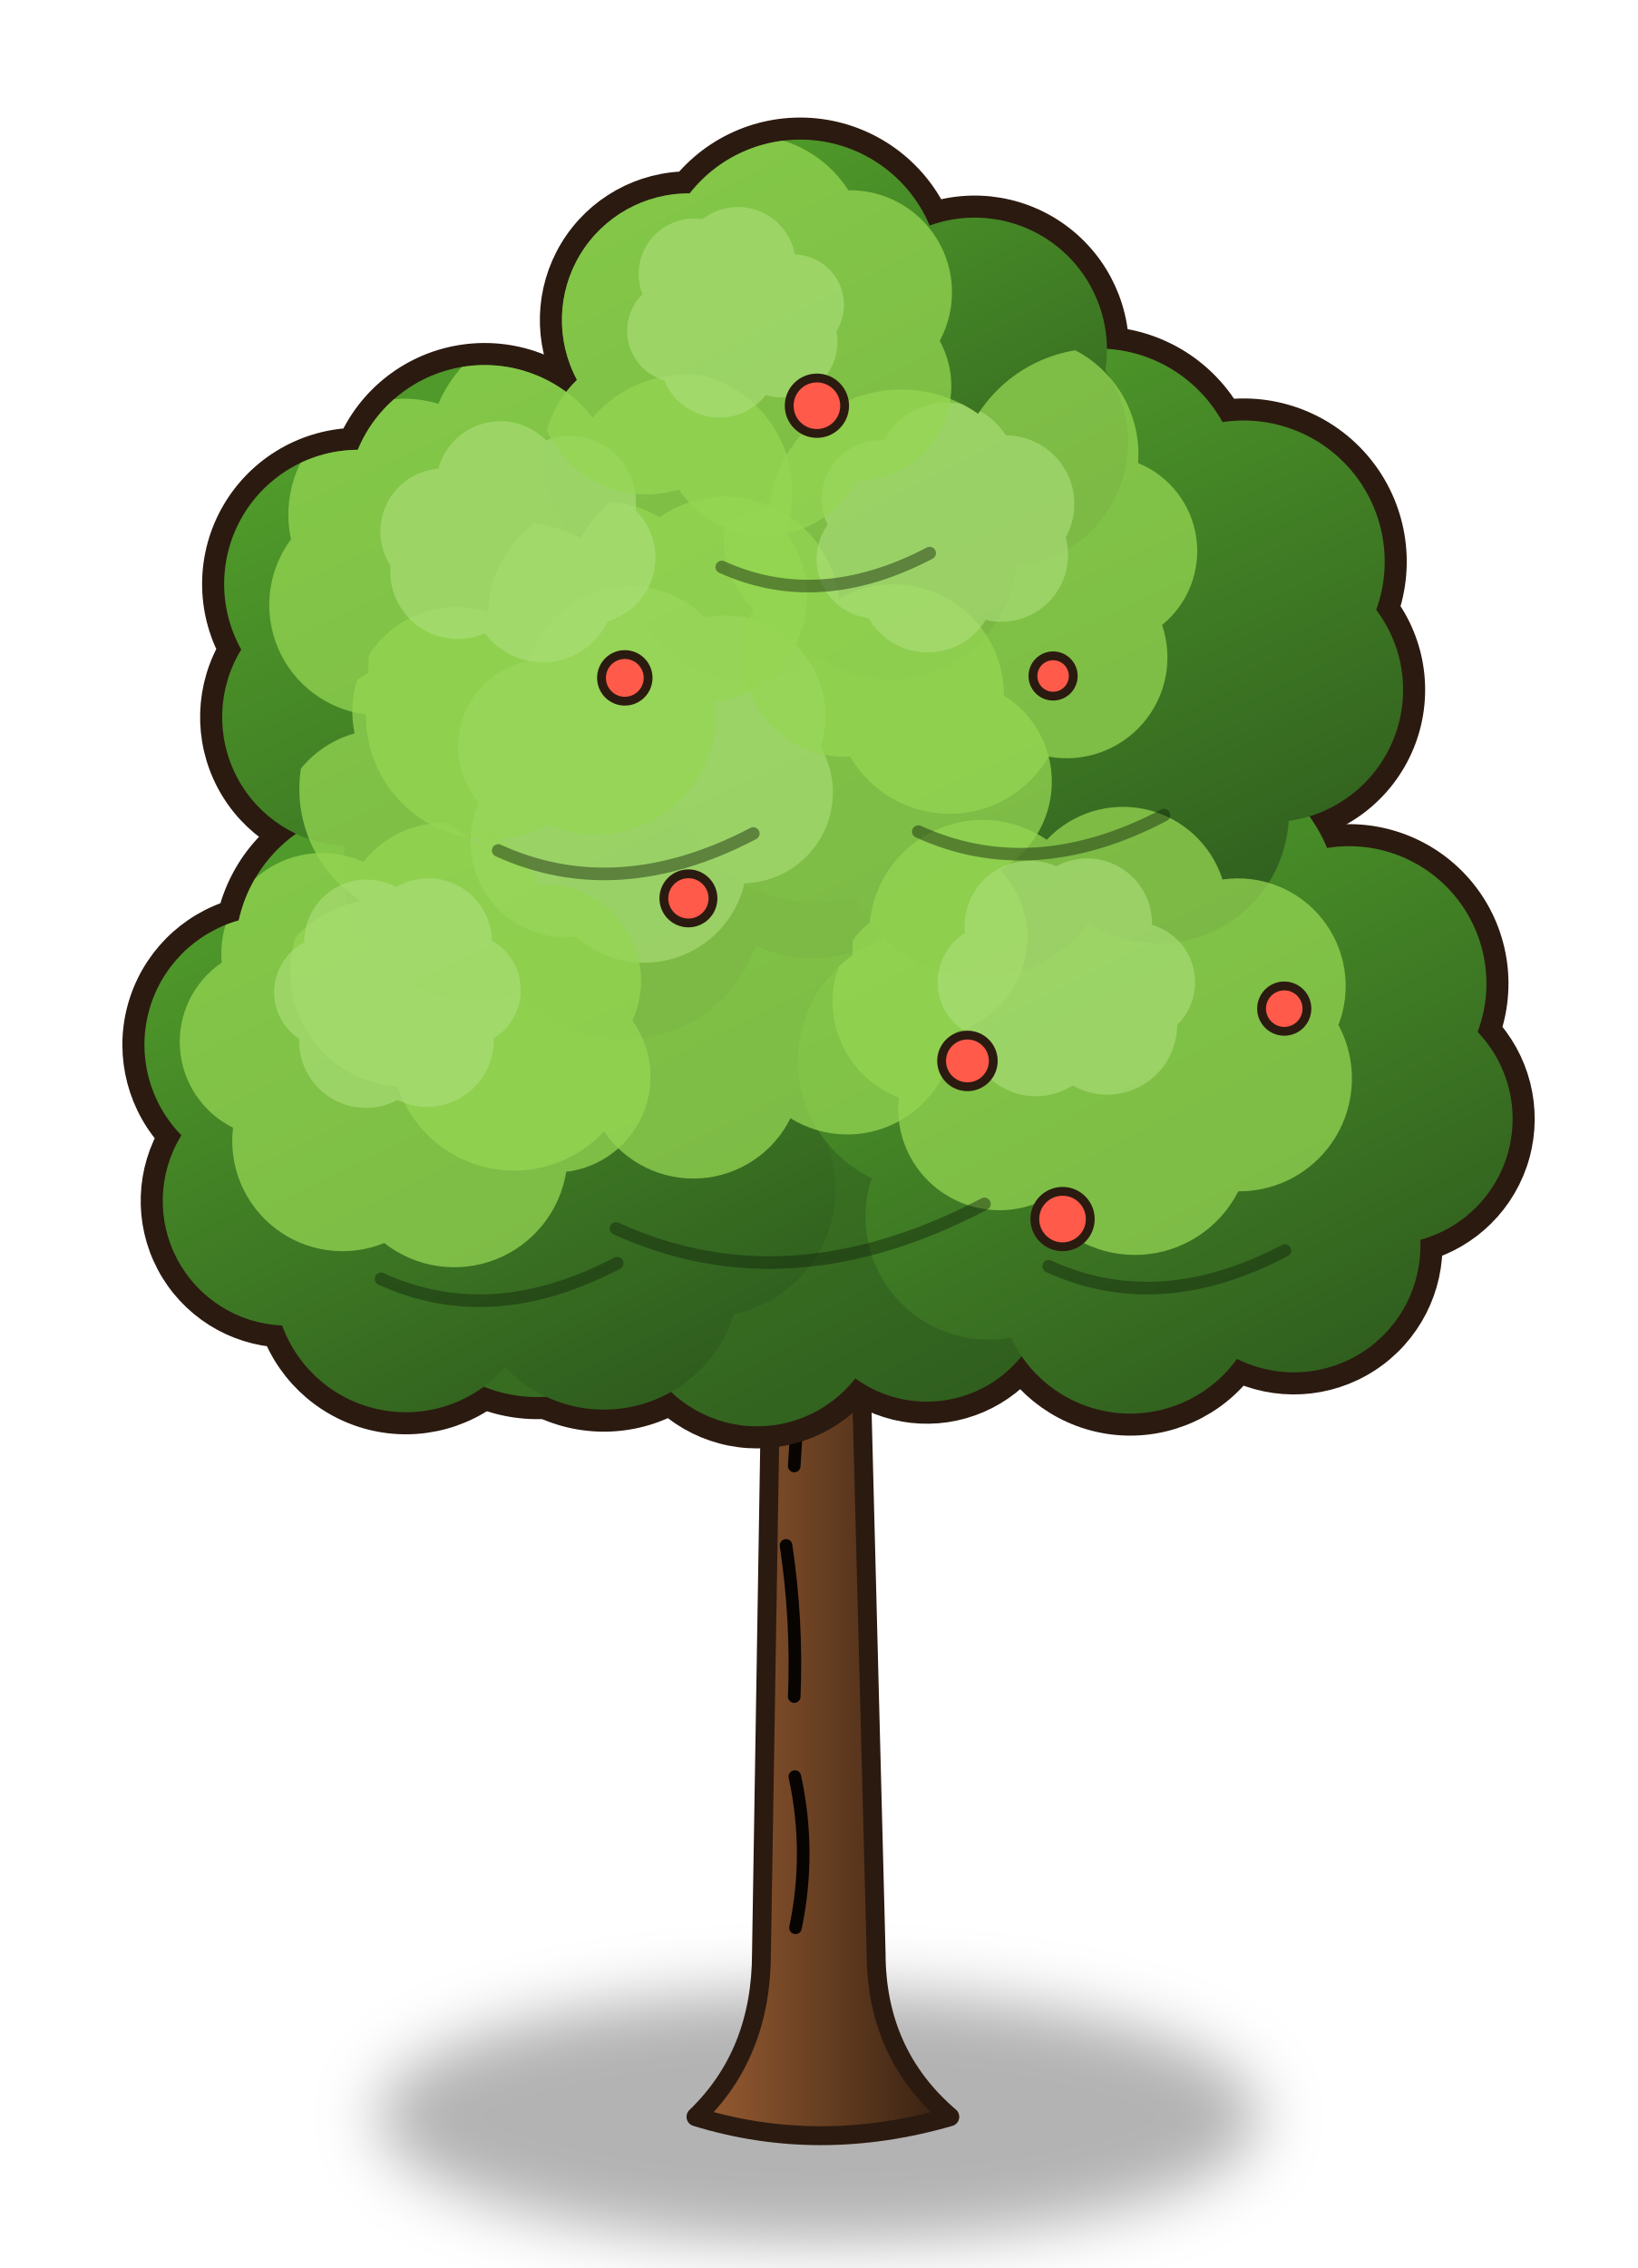
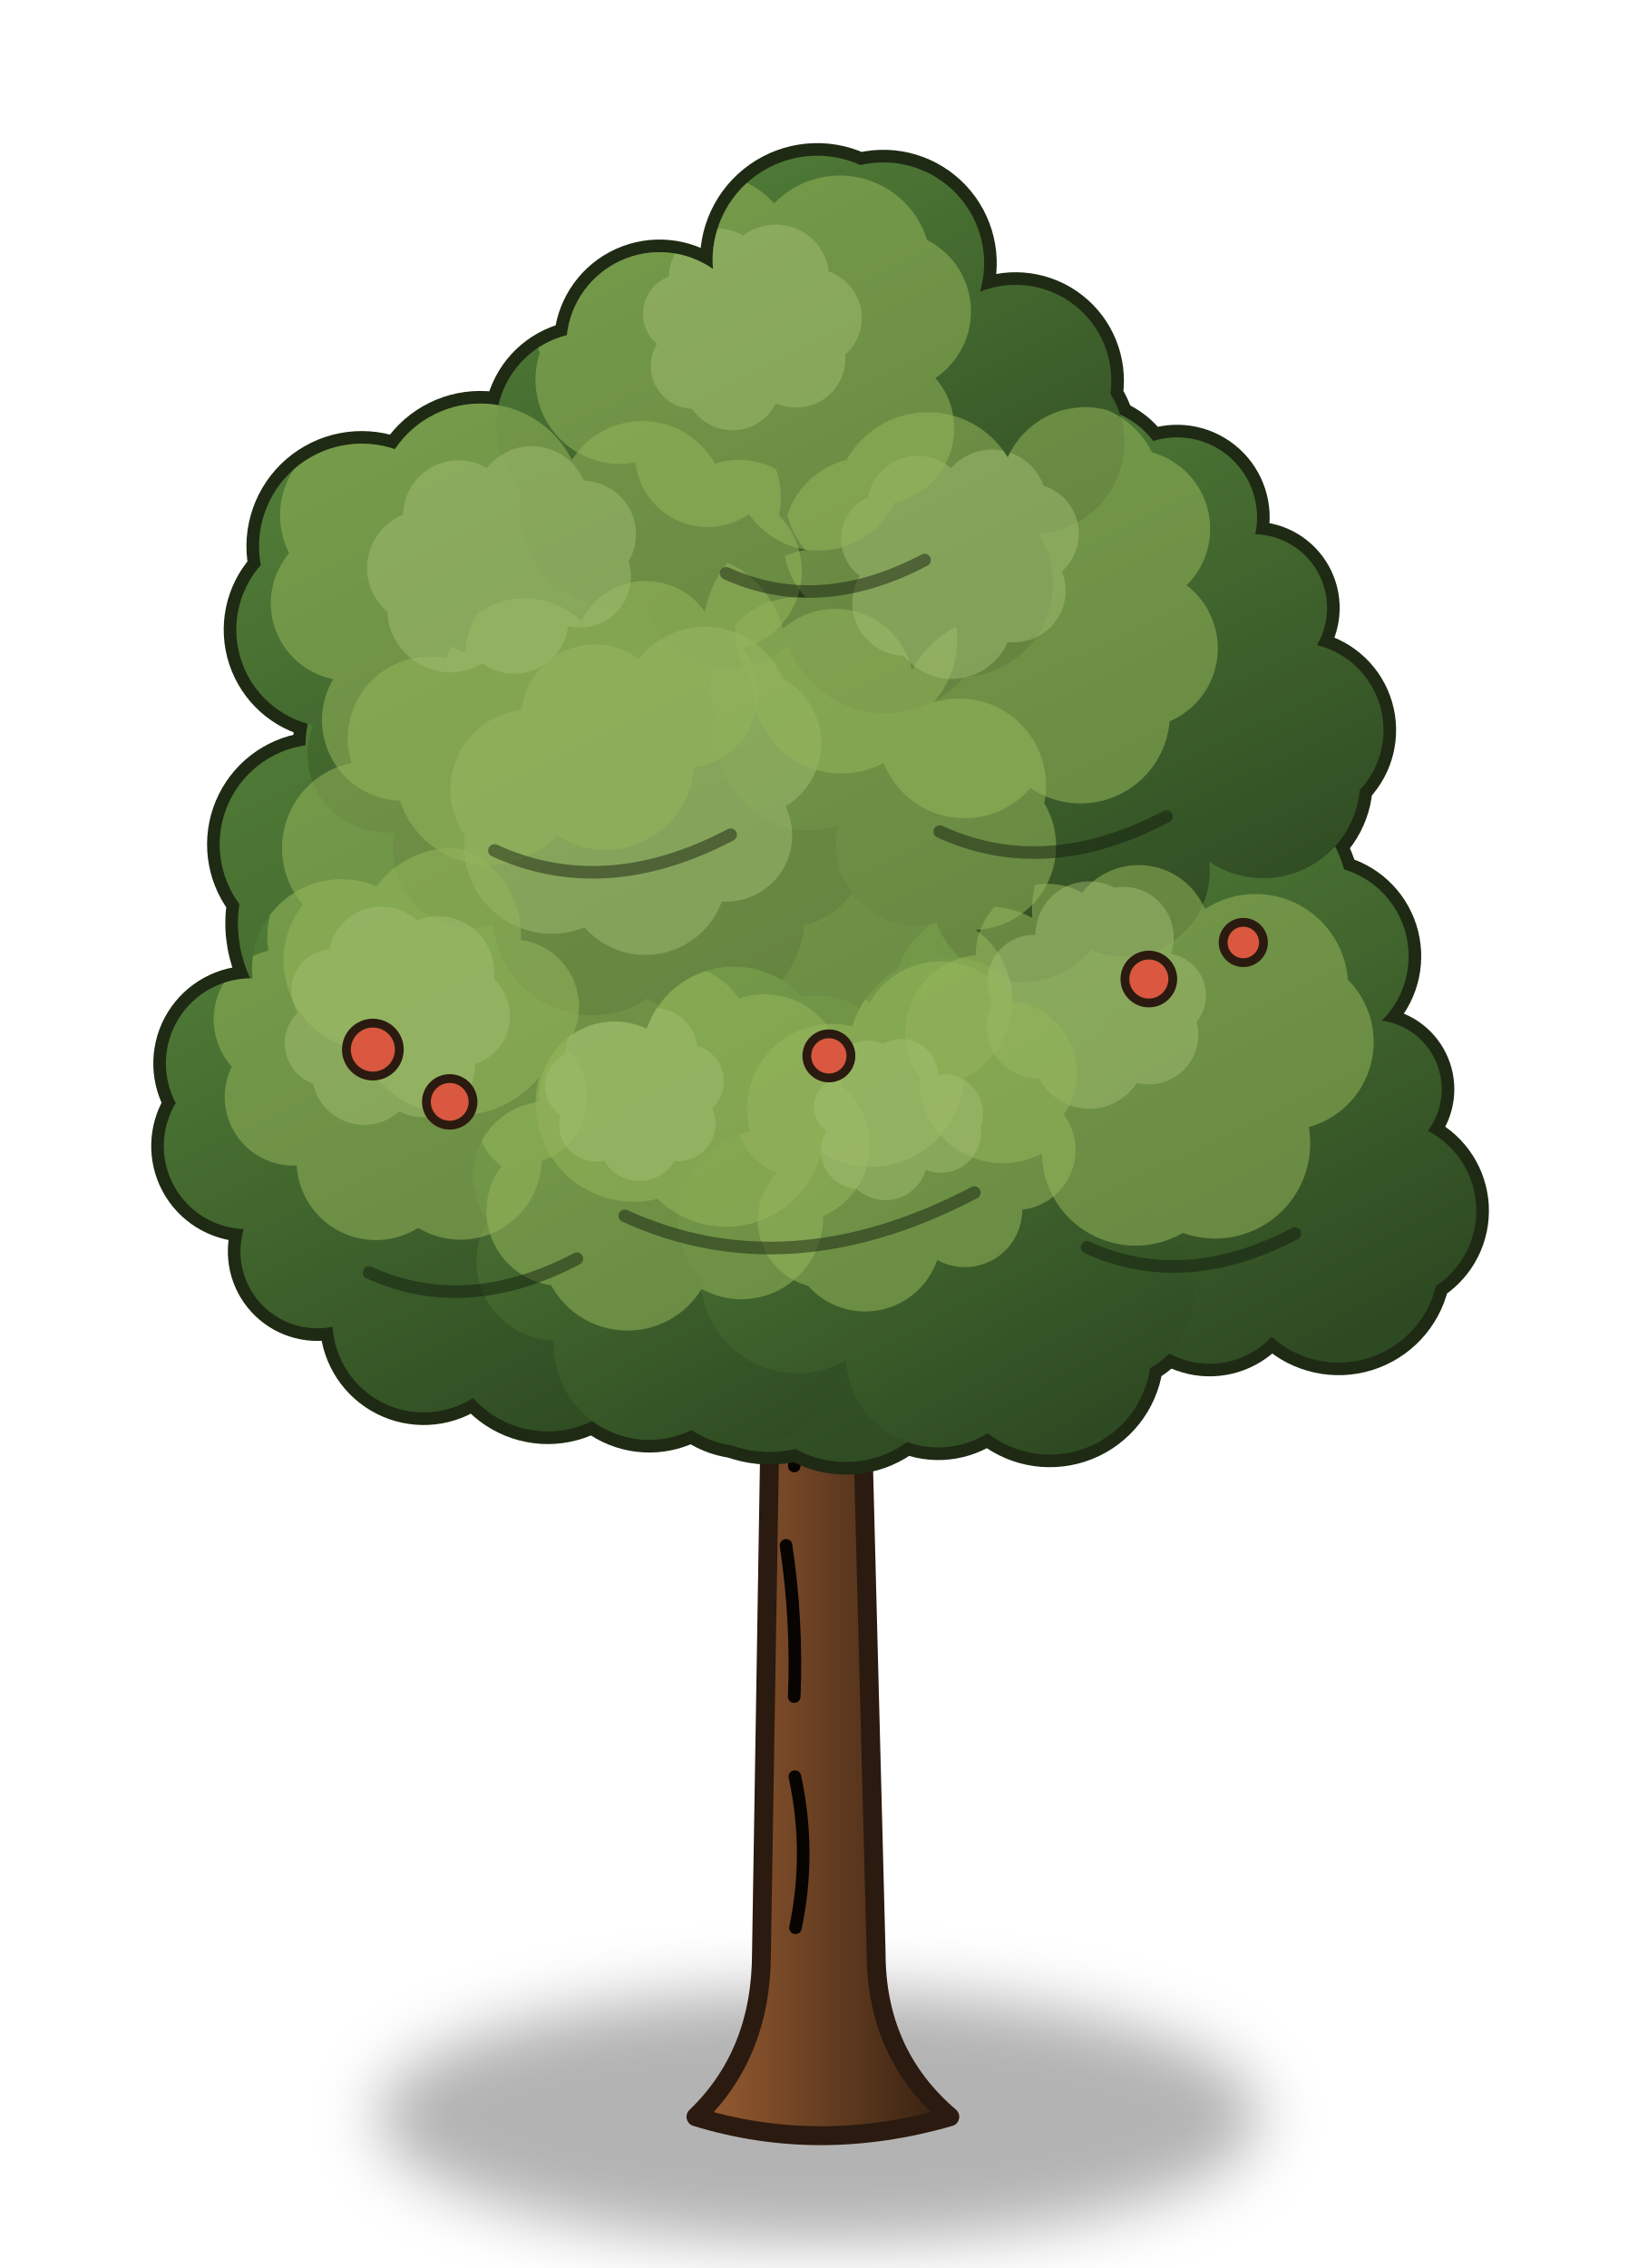
<svg xmlns="http://www.w3.org/2000/svg" width="260" height="360" viewBox="0 0 260 360">
  <defs>
    <filter id="bl1" x="-50%" y="-50%" width="200%" height="200%">
      <feGaussianBlur stdDeviation="5" />
    </filter>
    <linearGradient id="lg2" x1="0" y1="0" x2="1" y2="0">
      <stop offset="0" stop-color="#995d32" />
      <stop offset="1" stop-color="#352011" />
    </linearGradient>
    <linearGradient id="lg3" x1="0.2" y1="0.1" x2="0.7" y2="1">
-       <stop offset="0" stop-color="#4f9a2a" />
-       <stop offset="1" stop-color="#2f5d1e" />
+       <stop offset="0" stop-color="#4f7a36" />
+       <stop offset="1" stop-color="#2e4a22" />
    </linearGradient>
    <clipPath id="cp4">
-       <path d="M102 214.4 A22.6 22.6 0 0 1 63.9 206.4 A20.8 20.8 0 0 1 46.4 175.1 A19.6 19.6 0 0 1 57.3 143 A21 21 0 0 1 58.5 106.8 A23.2 23.2 0 0 1 92.2 85.4 A23.5 23.5 0 0 1 132.7 85.1 A22.1 22.1 0 0 1 168.9 96.9 A19.7 19.7 0 0 1 187.6 125.2 A17.3 17.3 0 0 1 194 154.4 A18.6 18.6 0 0 1 195.6 186.5 A20.3 20.3 0 0 1 166.3 205.6 A19.3 19.3 0 0 1 135.8 218.8 A19.8 19.8 0 0 1 102 214.4 Z" />
+       <path d="M104.8 207.4 A18.9 18.9 0 0 1 72.5 212.7 A15.2 15.2 0 0 1 56.6 191.9 A16 16 0 0 1 65.8 165.9 A20.7 20.7 0 0 1 38 143.5 A15.9 15.9 0 0 1 48.5 118.3 A16.9 16.9 0 0 1 73.8 103.7 A15.3 15.3 0 0 1 97.7 92.3 A16 16 0 0 1 124.3 99.8 A12.5 12.5 0 0 1 144.8 106.4 A16.1 16.1 0 0 1 172.5 105 A14 14 0 0 1 177.5 128.6 A11.7 11.7 0 0 1 188.8 145.3 A11.7 11.7 0 0 1 190.6 165.4 A12.2 12.2 0 0 1 177.6 181.8 A13.5 13.5 0 0 1 172.8 204.6 A14.2 14.2 0 0 1 150.8 215.4 A16.5 16.5 0 0 1 126.3 230 A18.1 18.1 0 0 1 104.8 207.4 Z" />
    </clipPath>
    <clipPath id="cp5">
-       <path d="M80.2 217 A20.9 20.9 0 0 1 44.8 210.4 A19.8 19.8 0 0 1 28.8 180.2 A20.5 20.5 0 0 1 37.9 146.1 A22.9 22.9 0 0 1 75.5 133.9 A22.4 22.4 0 0 1 112.6 144.3 A20.3 20.3 0 0 1 127.9 175.8 A20.2 20.2 0 0 1 116.5 208.6 A21.6 21.6 0 0 1 80.2 217 Z" />
+       <path d="M27.9 175.1 A13.5 13.5 0 0 1 40.1 155.3 A14.2 14.2 0 0 1 59.8 140.7 A14.8 14.8 0 0 1 85.2 143.2 A13.1 13.1 0 0 1 103.7 156.3 A16 16 0 0 1 126 172.4 A15.2 15.2 0 0 1 122.4 198.3 A15.9 15.9 0 0 1 102 216.5 A15.9 15.9 0 0 1 75.1 221.9 A14.5 14.5 0 0 1 52.8 210.6 A12.2 12.2 0 0 1 38.7 195.1 A13.2 13.2 0 0 1 27.9 175.1 Z" />
    </clipPath>
    <clipPath id="cp6">
-       <path d="M138.4 187 A20.6 20.6 0 0 1 135.4 151.6 A23.8 23.8 0 0 1 169.2 128.5 A24.4 24.4 0 0 1 210.7 134.6 A21.8 21.8 0 0 1 234.6 163.8 A19.9 19.9 0 0 1 225.5 196.8 A20.1 20.1 0 0 1 196.4 215.7 A20.9 20.9 0 0 1 160.5 212.3 A19.5 19.5 0 0 1 138.4 187 Z" />
+       <path d="M179.2 207.1 A15.5 15.5 0 0 1 152.5 205.3 A13.6 13.6 0 0 1 146.5 182.8 A13.9 13.9 0 0 1 141.6 159.3 A15.1 15.1 0 0 1 163.9 145.7 A15.6 15.6 0 0 1 185.9 130.2 A16.6 16.6 0 0 1 213.4 138 A14.4 14.4 0 0 1 219.4 162 A11 11 0 0 1 226.7 179.5 A14.3 14.3 0 0 1 228 204.1 A15.9 15.9 0 0 1 201.9 212.2 A13.5 13.5 0 0 1 179.2 207.1 Z" />
    </clipPath>
    <clipPath id="cp7">
-       <path d="M149.9 129.6 A21 21 0 0 1 120 150.1 A22.2 22.2 0 0 1 82.6 157.7 A21 21 0 0 1 54.8 134.3 A20.5 20.5 0 0 1 38.3 103.1 A21.3 21.3 0 0 1 56.8 71.4 A21.8 21.8 0 0 1 94.1 66.3 A19.4 19.4 0 0 1 127 71.9 A21.1 21.1 0 0 1 155.4 94.7 A20.5 20.5 0 0 1 149.9 129.6 Z" />
+       <path d="M143.6 104.8 A12.5 12.5 0 0 1 134.2 124.2 A13.7 13.7 0 0 1 127.7 146.9 A15.9 15.9 0 0 1 102.8 158.5 A15.8 15.8 0 0 1 78.3 146.8 A12.4 12.4 0 0 1 62.7 132.1 A12.5 12.5 0 0 1 49.7 115.1 A15.5 15.5 0 0 1 41.4 89.7 A16.3 16.3 0 0 1 62.7 71.3 A16.3 16.3 0 0 1 90.8 73 A13.2 13.2 0 0 1 113.5 73.6 A12.4 12.4 0 0 1 129.5 87.7 A12.8 12.8 0 0 1 143.6 104.8 Z" />
    </clipPath>
    <clipPath id="cp8">
-       <path d="M107 115.6 A21.9 21.9 0 0 1 122 80.9 A21.2 21.2 0 0 1 155.3 65.7 A22.6 22.6 0 0 1 194.1 67 A22.4 22.4 0 0 1 218.5 96.8 A21 21 0 0 1 204.6 130.3 A20.7 20.7 0 0 1 172.8 146.5 A21.5 21.5 0 0 1 135.9 142.3 A22.9 22.9 0 0 1 107 115.6 Z" />
+       <path d="M215.9 125.4 A15.4 15.4 0 0 1 192 136.8 A13.6 13.6 0 0 1 173.2 150.8 A14.4 14.4 0 0 1 148.7 146.5 A12.8 12.8 0 0 1 133.1 131 A14.5 14.5 0 0 1 114.1 114.8 A14.1 14.1 0 0 1 127.9 94.8 A13.2 13.2 0 0 1 134.4 73 A14.8 14.8 0 0 1 160 72.6 A13.5 13.5 0 0 1 183.1 70 A12.7 12.7 0 0 1 199.3 84.8 A11.7 11.7 0 0 1 209.1 102.4 A13.9 13.9 0 0 1 215.9 125.4 Z" />
    </clipPath>
    <clipPath id="cp9">
-       <path d="M175.5 58.8 A19.8 19.8 0 0 1 161.3 89.9 A20 20 0 0 1 130.1 104.4 A19.9 19.9 0 0 1 98.9 89.9 A17.6 17.6 0 0 1 91.6 60.3 A20.1 20.1 0 0 1 109.5 30.7 A22.3 22.3 0 0 1 147.6 35.8 A21 21 0 0 1 175.5 58.8 Z" />
+       <path d="M176.3 62.5 A14.5 14.5 0 0 1 164.9 84.7 A14.9 14.9 0 0 1 153.1 107.5 A16.5 16.5 0 0 1 125.1 102.4 A13.8 13.8 0 0 1 102.3 95.7 A15.4 15.4 0 0 1 82.8 77.7 A14.8 14.8 0 0 1 90 53.2 A14.8 14.8 0 0 1 113.2 42.7 A16.6 16.6 0 0 1 136.6 26.2 A16 16 0 0 1 155.6 46.3 A15.2 15.2 0 0 1 176.3 62.5 Z" />
+     </clipPath>
+     <clipPath id="cp10">
+       <path d="M109.8 227 A15.2 15.2 0 0 1 87.9 212.8 A12.6 12.6 0 0 1 77.4 193.8 A11.9 11.9 0 0 1 85.6 174.9 A12 12 0 0 1 102.7 163.3 A14.6 14.6 0 0 1 127.3 158.2 A13.7 13.7 0 0 1 142.4 176.4 A13.3 13.3 0 0 1 150.5 197.8 A14.1 14.1 0 0 1 133.7 215.3 A15.4 15.4 0 0 1 109.8 227 Z" />
+     </clipPath>
+     <clipPath id="cp11">
+       <path d="M111.2 202.9 A14.2 14.2 0 0 1 119.1 179.6 A13.5 13.5 0 0 1 135.3 162.9 A15.6 15.6 0 0 1 161.4 156.6 A14.2 14.2 0 0 1 177.2 175.4 A11 11 0 0 1 183 193.5 A13.8 13.8 0 0 1 182.6 217.2 A16.1 16.1 0 0 1 156.8 227.5 A14.7 14.7 0 0 1 134.3 215.9 A15.4 15.4 0 0 1 111.2 202.9 Z" />
    </clipPath>
  </defs>
  <ellipse cx="130" cy="336" rx="70" ry="20" fill="#000000" opacity="0.3" filter="url(#bl1)" />
  <path d="M110.5 336 Q120.9 326 120.9 310 L122.9 186 L135.9 186 L139.1 310 Q139.1 326 150.8 336 Q130 342 110.5 336 Z" fill="url(#lg2)" stroke="#2b1a10" stroke-width="3" stroke-linejoin="round" stroke-linecap="round" />
  <path d="M126.3 306 q2.5 -12 -0.1 -24" fill="none" stroke="#070402" stroke-width="2" stroke-linejoin="round" stroke-linecap="round" />
  <path d="M126.1 269.3 q0.5 -12 -1.3 -24" fill="none" stroke="#070402" stroke-width="2" stroke-linejoin="round" stroke-linecap="round" />
  <path d="M126.1 232.7 q0.8 -12 1.2 -24" fill="none" stroke="#070402" stroke-width="2" stroke-linejoin="round" stroke-linecap="round" />
-   <path d="M102 214.4 A22.6 22.6 0 0 1 63.9 206.4 A20.8 20.8 0 0 1 46.4 175.1 A19.6 19.6 0 0 1 57.3 143 A21 21 0 0 1 58.5 106.8 A23.2 23.2 0 0 1 92.2 85.4 A23.5 23.5 0 0 1 132.7 85.1 A22.1 22.1 0 0 1 168.9 96.9 A19.7 19.7 0 0 1 187.6 125.2 A17.3 17.3 0 0 1 194 154.4 A18.6 18.6 0 0 1 195.6 186.5 A20.3 20.3 0 0 1 166.3 205.6 A19.3 19.3 0 0 1 135.8 218.8 A19.8 19.8 0 0 1 102 214.4 Z" fill="#2b1a10" stroke="#2b1a10" stroke-width="7" stroke-linejoin="round" stroke-linecap="round" />
-   <path d="M80.2 217 A20.9 20.9 0 0 1 44.8 210.4 A19.8 19.8 0 0 1 28.8 180.2 A20.5 20.5 0 0 1 37.9 146.1 A22.9 22.9 0 0 1 75.5 133.9 A22.4 22.4 0 0 1 112.6 144.3 A20.3 20.3 0 0 1 127.9 175.8 A20.2 20.2 0 0 1 116.5 208.6 A21.6 21.6 0 0 1 80.2 217 Z" fill="#2b1a10" stroke="#2b1a10" stroke-width="7" stroke-linejoin="round" stroke-linecap="round" />
-   <path d="M138.4 187 A20.6 20.6 0 0 1 135.4 151.6 A23.8 23.8 0 0 1 169.2 128.5 A24.4 24.4 0 0 1 210.7 134.6 A21.8 21.8 0 0 1 234.6 163.8 A19.9 19.9 0 0 1 225.5 196.8 A20.1 20.1 0 0 1 196.4 215.7 A20.9 20.9 0 0 1 160.5 212.3 A19.5 19.5 0 0 1 138.4 187 Z" fill="#2b1a10" stroke="#2b1a10" stroke-width="7" stroke-linejoin="round" stroke-linecap="round" />
-   <path d="M149.9 129.6 A21 21 0 0 1 120 150.1 A22.2 22.2 0 0 1 82.6 157.7 A21 21 0 0 1 54.8 134.3 A20.5 20.5 0 0 1 38.3 103.1 A21.3 21.3 0 0 1 56.8 71.4 A21.8 21.8 0 0 1 94.1 66.3 A19.4 19.4 0 0 1 127 71.9 A21.1 21.1 0 0 1 155.4 94.7 A20.5 20.5 0 0 1 149.9 129.6 Z" fill="#2b1a10" stroke="#2b1a10" stroke-width="7" stroke-linejoin="round" stroke-linecap="round" />
-   <path d="M107 115.6 A21.9 21.9 0 0 1 122 80.9 A21.2 21.2 0 0 1 155.3 65.7 A22.6 22.6 0 0 1 194.1 67 A22.4 22.4 0 0 1 218.5 96.8 A21 21 0 0 1 204.6 130.3 A20.7 20.7 0 0 1 172.8 146.5 A21.5 21.5 0 0 1 135.9 142.3 A22.9 22.9 0 0 1 107 115.6 Z" fill="#2b1a10" stroke="#2b1a10" stroke-width="7" stroke-linejoin="round" stroke-linecap="round" />
-   <path d="M175.5 58.8 A19.8 19.8 0 0 1 161.3 89.9 A20 20 0 0 1 130.1 104.4 A19.9 19.9 0 0 1 98.9 89.9 A17.6 17.6 0 0 1 91.6 60.3 A20.1 20.1 0 0 1 109.5 30.7 A22.3 22.3 0 0 1 147.6 35.8 A21 21 0 0 1 175.5 58.8 Z" fill="#2b1a10" stroke="#2b1a10" stroke-width="7" stroke-linejoin="round" stroke-linecap="round" />
-   <path d="M102 214.4 A22.6 22.6 0 0 1 63.9 206.4 A20.8 20.8 0 0 1 46.4 175.1 A19.6 19.6 0 0 1 57.3 143 A21 21 0 0 1 58.5 106.8 A23.2 23.2 0 0 1 92.2 85.4 A23.5 23.5 0 0 1 132.7 85.1 A22.1 22.1 0 0 1 168.9 96.9 A19.7 19.7 0 0 1 187.6 125.2 A17.3 17.3 0 0 1 194 154.4 A18.6 18.6 0 0 1 195.6 186.5 A20.3 20.3 0 0 1 166.3 205.6 A19.3 19.3 0 0 1 135.8 218.8 A19.8 19.8 0 0 1 102 214.4 Z" fill="url(#lg3)" />
-   <path d="M80.2 217 A20.9 20.9 0 0 1 44.8 210.4 A19.8 19.8 0 0 1 28.8 180.2 A20.5 20.5 0 0 1 37.9 146.1 A22.9 22.9 0 0 1 75.5 133.9 A22.4 22.4 0 0 1 112.6 144.3 A20.3 20.3 0 0 1 127.9 175.8 A20.2 20.2 0 0 1 116.5 208.6 A21.6 21.6 0 0 1 80.2 217 Z" fill="url(#lg3)" />
-   <path d="M138.4 187 A20.6 20.6 0 0 1 135.4 151.6 A23.8 23.8 0 0 1 169.2 128.5 A24.4 24.4 0 0 1 210.7 134.6 A21.8 21.8 0 0 1 234.6 163.8 A19.9 19.9 0 0 1 225.5 196.8 A20.1 20.1 0 0 1 196.4 215.7 A20.9 20.9 0 0 1 160.5 212.3 A19.5 19.5 0 0 1 138.4 187 Z" fill="url(#lg3)" />
-   <path d="M149.9 129.6 A21 21 0 0 1 120 150.1 A22.2 22.2 0 0 1 82.6 157.7 A21 21 0 0 1 54.8 134.3 A20.5 20.5 0 0 1 38.3 103.1 A21.3 21.3 0 0 1 56.8 71.4 A21.8 21.8 0 0 1 94.1 66.3 A19.4 19.4 0 0 1 127 71.9 A21.1 21.1 0 0 1 155.4 94.7 A20.5 20.5 0 0 1 149.9 129.6 Z" fill="url(#lg3)" />
-   <path d="M107 115.6 A21.9 21.9 0 0 1 122 80.9 A21.2 21.2 0 0 1 155.3 65.7 A22.6 22.6 0 0 1 194.1 67 A22.4 22.4 0 0 1 218.5 96.8 A21 21 0 0 1 204.6 130.3 A20.7 20.7 0 0 1 172.8 146.5 A21.5 21.5 0 0 1 135.9 142.3 A22.9 22.9 0 0 1 107 115.6 Z" fill="url(#lg3)" />
-   <path d="M175.5 58.8 A19.8 19.8 0 0 1 161.3 89.9 A20 20 0 0 1 130.1 104.4 A19.9 19.9 0 0 1 98.9 89.9 A17.6 17.6 0 0 1 91.6 60.3 A20.1 20.1 0 0 1 109.5 30.7 A22.3 22.3 0 0 1 147.6 35.8 A21 21 0 0 1 175.5 58.8 Z" fill="url(#lg3)" />
+   <path d="M104.8 207.4 A18.9 18.9 0 0 1 72.5 212.7 A15.2 15.2 0 0 1 56.6 191.9 A16 16 0 0 1 65.8 165.9 A20.7 20.7 0 0 1 38 143.5 A15.9 15.9 0 0 1 48.5 118.3 A16.9 16.9 0 0 1 73.8 103.7 A15.3 15.3 0 0 1 97.7 92.3 A16 16 0 0 1 124.3 99.8 A12.5 12.5 0 0 1 144.8 106.4 A16.1 16.1 0 0 1 172.5 105 A14 14 0 0 1 177.5 128.6 A11.7 11.7 0 0 1 188.8 145.3 A11.7 11.7 0 0 1 190.6 165.4 A12.2 12.2 0 0 1 177.6 181.8 A13.5 13.5 0 0 1 172.8 204.6 A14.2 14.2 0 0 1 150.8 215.4 A16.5 16.5 0 0 1 126.3 230 A18.1 18.1 0 0 1 104.8 207.4 Z" fill="#1f2a14" stroke="#1f2a14" stroke-width="4" stroke-linejoin="round" stroke-linecap="round" />
+   <path d="M27.9 175.1 A13.5 13.5 0 0 1 40.1 155.3 A14.2 14.2 0 0 1 59.8 140.7 A14.8 14.8 0 0 1 85.2 143.2 A13.1 13.1 0 0 1 103.7 156.3 A16 16 0 0 1 126 172.4 A15.2 15.2 0 0 1 122.4 198.3 A15.9 15.9 0 0 1 102 216.5 A15.9 15.9 0 0 1 75.1 221.9 A14.5 14.5 0 0 1 52.8 210.6 A12.2 12.2 0 0 1 38.7 195.1 A13.2 13.2 0 0 1 27.9 175.1 Z" fill="#1f2a14" stroke="#1f2a14" stroke-width="4" stroke-linejoin="round" stroke-linecap="round" />
+   <path d="M179.2 207.1 A15.5 15.5 0 0 1 152.5 205.3 A13.6 13.6 0 0 1 146.5 182.8 A13.9 13.9 0 0 1 141.6 159.3 A15.1 15.1 0 0 1 163.9 145.7 A15.6 15.6 0 0 1 185.9 130.2 A16.6 16.6 0 0 1 213.4 138 A14.4 14.4 0 0 1 219.4 162 A11 11 0 0 1 226.7 179.5 A14.3 14.3 0 0 1 228 204.1 A15.9 15.9 0 0 1 201.9 212.2 A13.5 13.5 0 0 1 179.2 207.1 Z" fill="#1f2a14" stroke="#1f2a14" stroke-width="4" stroke-linejoin="round" stroke-linecap="round" />
+   <path d="M143.6 104.8 A12.5 12.5 0 0 1 134.2 124.2 A13.7 13.7 0 0 1 127.7 146.9 A15.9 15.9 0 0 1 102.8 158.5 A15.8 15.8 0 0 1 78.3 146.8 A12.4 12.4 0 0 1 62.7 132.1 A12.5 12.5 0 0 1 49.7 115.1 A15.5 15.5 0 0 1 41.4 89.7 A16.3 16.3 0 0 1 62.7 71.3 A16.3 16.3 0 0 1 90.8 73 A13.2 13.2 0 0 1 113.5 73.6 A12.4 12.4 0 0 1 129.5 87.7 A12.8 12.8 0 0 1 143.6 104.8 Z" fill="#1f2a14" stroke="#1f2a14" stroke-width="4" stroke-linejoin="round" stroke-linecap="round" />
+   <path d="M215.9 125.4 A15.4 15.4 0 0 1 192 136.8 A13.6 13.6 0 0 1 173.2 150.8 A14.4 14.4 0 0 1 148.7 146.5 A12.8 12.8 0 0 1 133.1 131 A14.5 14.5 0 0 1 114.1 114.8 A14.1 14.1 0 0 1 127.9 94.8 A13.2 13.2 0 0 1 134.4 73 A14.8 14.8 0 0 1 160 72.6 A13.5 13.5 0 0 1 183.1 70 A12.7 12.7 0 0 1 199.3 84.8 A11.7 11.7 0 0 1 209.1 102.4 A13.9 13.9 0 0 1 215.9 125.4 Z" fill="#1f2a14" stroke="#1f2a14" stroke-width="4" stroke-linejoin="round" stroke-linecap="round" />
+   <path d="M176.3 62.5 A14.5 14.5 0 0 1 164.9 84.7 A14.9 14.9 0 0 1 153.1 107.5 A16.5 16.5 0 0 1 125.1 102.4 A13.8 13.8 0 0 1 102.3 95.7 A15.4 15.4 0 0 1 82.8 77.7 A14.8 14.8 0 0 1 90 53.2 A14.8 14.8 0 0 1 113.2 42.7 A16.6 16.6 0 0 1 136.6 26.2 A16 16 0 0 1 155.6 46.3 A15.2 15.2 0 0 1 176.3 62.5 Z" fill="#1f2a14" stroke="#1f2a14" stroke-width="4" stroke-linejoin="round" stroke-linecap="round" />
+   <path d="M109.8 227 A15.2 15.2 0 0 1 87.9 212.8 A12.6 12.6 0 0 1 77.4 193.8 A11.9 11.9 0 0 1 85.6 174.9 A12 12 0 0 1 102.7 163.3 A14.6 14.6 0 0 1 127.3 158.2 A13.7 13.7 0 0 1 142.4 176.4 A13.3 13.3 0 0 1 150.5 197.8 A14.1 14.1 0 0 1 133.7 215.3 A15.4 15.4 0 0 1 109.8 227 Z" fill="#1f2a14" stroke="#1f2a14" stroke-width="4" stroke-linejoin="round" stroke-linecap="round" />
+   <path d="M111.2 202.9 A14.2 14.2 0 0 1 119.1 179.6 A13.5 13.5 0 0 1 135.3 162.9 A15.6 15.6 0 0 1 161.4 156.6 A14.2 14.2 0 0 1 177.2 175.4 A11 11 0 0 1 183 193.5 A13.8 13.8 0 0 1 182.6 217.2 A16.1 16.1 0 0 1 156.8 227.5 A14.7 14.7 0 0 1 134.3 215.9 A15.4 15.4 0 0 1 111.2 202.9 Z" fill="#1f2a14" stroke="#1f2a14" stroke-width="4" stroke-linejoin="round" stroke-linecap="round" />
+   <path d="M104.8 207.4 A18.9 18.9 0 0 1 72.5 212.7 A15.2 15.2 0 0 1 56.6 191.9 A16 16 0 0 1 65.8 165.9 A20.7 20.7 0 0 1 38 143.5 A15.9 15.9 0 0 1 48.5 118.3 A16.9 16.9 0 0 1 73.8 103.7 A15.3 15.3 0 0 1 97.7 92.3 A16 16 0 0 1 124.3 99.8 A12.5 12.5 0 0 1 144.8 106.4 A16.1 16.1 0 0 1 172.5 105 A14 14 0 0 1 177.5 128.6 A11.7 11.7 0 0 1 188.8 145.3 A11.7 11.7 0 0 1 190.6 165.4 A12.2 12.2 0 0 1 177.6 181.8 A13.5 13.5 0 0 1 172.8 204.6 A14.2 14.2 0 0 1 150.8 215.4 A16.5 16.5 0 0 1 126.3 230 A18.1 18.1 0 0 1 104.8 207.4 Z" fill="url(#lg3)" />
+   <path d="M27.9 175.1 A13.5 13.5 0 0 1 40.1 155.3 A14.2 14.2 0 0 1 59.8 140.7 A14.8 14.8 0 0 1 85.2 143.2 A13.1 13.1 0 0 1 103.7 156.3 A16 16 0 0 1 126 172.4 A15.2 15.2 0 0 1 122.4 198.3 A15.9 15.9 0 0 1 102 216.5 A15.9 15.9 0 0 1 75.1 221.9 A14.5 14.5 0 0 1 52.8 210.6 A12.2 12.2 0 0 1 38.7 195.1 A13.2 13.2 0 0 1 27.9 175.1 Z" fill="url(#lg3)" />
+   <path d="M179.2 207.1 A15.5 15.5 0 0 1 152.5 205.3 A13.6 13.6 0 0 1 146.5 182.8 A13.9 13.9 0 0 1 141.6 159.3 A15.1 15.1 0 0 1 163.9 145.7 A15.6 15.6 0 0 1 185.9 130.2 A16.6 16.6 0 0 1 213.4 138 A14.4 14.4 0 0 1 219.4 162 A11 11 0 0 1 226.7 179.5 A14.3 14.3 0 0 1 228 204.1 A15.9 15.9 0 0 1 201.9 212.2 A13.5 13.5 0 0 1 179.2 207.1 Z" fill="url(#lg3)" />
+   <path d="M143.6 104.8 A12.5 12.5 0 0 1 134.2 124.2 A13.7 13.7 0 0 1 127.7 146.9 A15.9 15.9 0 0 1 102.8 158.5 A15.8 15.8 0 0 1 78.3 146.8 A12.4 12.4 0 0 1 62.7 132.1 A12.5 12.5 0 0 1 49.7 115.1 A15.5 15.5 0 0 1 41.4 89.7 A16.3 16.3 0 0 1 62.7 71.3 A16.3 16.3 0 0 1 90.8 73 A13.2 13.2 0 0 1 113.5 73.6 A12.4 12.4 0 0 1 129.5 87.7 A12.8 12.8 0 0 1 143.6 104.8 Z" fill="url(#lg3)" />
+   <path d="M215.9 125.4 A15.4 15.4 0 0 1 192 136.8 A13.6 13.6 0 0 1 173.2 150.8 A14.4 14.4 0 0 1 148.7 146.5 A12.8 12.8 0 0 1 133.1 131 A14.5 14.5 0 0 1 114.1 114.8 A14.1 14.1 0 0 1 127.9 94.8 A13.2 13.2 0 0 1 134.4 73 A14.8 14.8 0 0 1 160 72.6 A13.5 13.5 0 0 1 183.1 70 A12.7 12.7 0 0 1 199.3 84.8 A11.7 11.7 0 0 1 209.1 102.4 A13.9 13.9 0 0 1 215.9 125.4 Z" fill="url(#lg3)" />
+   <path d="M176.3 62.5 A14.5 14.5 0 0 1 164.9 84.7 A14.9 14.9 0 0 1 153.1 107.5 A16.5 16.5 0 0 1 125.1 102.4 A13.8 13.8 0 0 1 102.3 95.7 A15.4 15.4 0 0 1 82.8 77.7 A14.8 14.8 0 0 1 90 53.2 A14.8 14.8 0 0 1 113.2 42.7 A16.6 16.6 0 0 1 136.6 26.2 A16 16 0 0 1 155.6 46.3 A15.2 15.2 0 0 1 176.3 62.5 Z" fill="url(#lg3)" />
+   <path d="M109.8 227 A15.2 15.2 0 0 1 87.9 212.8 A12.6 12.6 0 0 1 77.4 193.8 A11.9 11.9 0 0 1 85.6 174.9 A12 12 0 0 1 102.7 163.3 A14.6 14.6 0 0 1 127.3 158.2 A13.7 13.7 0 0 1 142.4 176.4 A13.3 13.3 0 0 1 150.5 197.8 A14.1 14.1 0 0 1 133.7 215.3 A15.4 15.4 0 0 1 109.8 227 Z" fill="url(#lg3)" />
+   <path d="M111.2 202.9 A14.2 14.2 0 0 1 119.1 179.6 A13.5 13.5 0 0 1 135.3 162.9 A15.6 15.6 0 0 1 161.4 156.6 A14.2 14.2 0 0 1 177.2 175.4 A11 11 0 0 1 183 193.5 A13.8 13.8 0 0 1 182.6 217.2 A16.1 16.1 0 0 1 156.8 227.5 A14.7 14.7 0 0 1 134.3 215.9 A15.4 15.4 0 0 1 111.2 202.9 Z" fill="url(#lg3)" />
  <g clip-path="url(#cp4)">
-     <path d="M56.3 116.4 A16.6 16.6 0 0 1 77.5 97.1 A18 18 0 0 1 104.7 82.1 A18.2 18.2 0 0 1 133.2 95 A17.6 17.6 0 0 1 159.4 110.4 A16.1 16.1 0 0 1 158.8 138.1 A15.5 15.5 0 0 1 151.6 163.8 A17.1 17.1 0 0 1 125.5 177.5 A17.2 17.2 0 0 1 95.9 179.6 A19.5 19.5 0 0 1 63.1 172.4 A18.1 18.1 0 0 1 48.9 144.6 A16.9 16.9 0 0 1 56.3 116.4 Z" fill="#94d652" opacity="0.75" />
-     <path d="M91.5 148.7 A15.2 15.2 0 0 1 76 127.4 A13.8 13.8 0 0 1 84 104.9 A16.7 16.7 0 0 1 111.9 98 A16 16 0 0 1 130.3 118.6 A14.4 14.4 0 0 1 118.2 140.2 A16.3 16.3 0 0 1 91.5 148.7 Z" fill="#aee07b" opacity="0.6" />
+     <path d="M130.4 183 A15.6 15.6 0 0 1 104.4 190.3 A15.6 15.6 0 0 1 85.6 171 A16.8 16.8 0 0 1 57.1 166.6 A14.3 14.3 0 0 1 48.1 143.6 A13.8 13.8 0 0 1 55.8 121.1 A13 13 0 0 1 70.9 104.5 A12.9 12.9 0 0 1 92.3 98.6 A11.4 11.4 0 0 1 111.9 97.1 A17.4 17.4 0 0 1 140.2 87 A14.9 14.9 0 0 1 148.2 111.5 A13.8 13.8 0 0 1 165.8 127.5 A13.3 13.3 0 0 1 154.9 147.6 A13.7 13.7 0 0 1 153.1 171.1 A14.9 14.9 0 0 1 130.4 183 Z" fill="#94b45a" opacity="0.55" />
+     <path d="M82.8 112.7 A11.7 11.7 0 0 1 101.4 104.6 A13.4 13.4 0 0 1 124.3 107.7 A11.7 11.7 0 0 1 124.7 128 A10.5 10.5 0 0 1 114.6 143.1 A12.9 12.9 0 0 1 92.8 147.2 A13.9 13.9 0 0 1 73.8 132.6 A12.7 12.7 0 0 1 82.8 112.7 Z" fill="#a6c176" opacity="0.45" />
  </g>
  <g clip-path="url(#cp5)">
-     <path d="M100.4 162 A15.2 15.2 0 0 1 89.9 186 A18 18 0 0 1 61 197.3 A17.5 17.5 0 0 1 37 179 A15.2 15.2 0 0 1 35.2 152.8 A16 16 0 0 1 57.7 136.8 A16.3 16.3 0 0 1 85.5 140.5 A15.2 15.2 0 0 1 100.4 162 Z" fill="#94d652" opacity="0.75" />
-     <path d="M48.3 149.6 A9.9 9.9 0 0 1 62.9 140.8 A10.1 10.1 0 0 1 78.1 149.3 A9 9 0 0 1 78.4 164.8 A10.6 10.6 0 0 1 63.1 174.6 A10.6 10.6 0 0 1 47.5 164.9 A8.9 8.9 0 0 1 48.3 149.6 Z" fill="#aee07b" opacity="0.6" />
+     <path d="M42.6 150.9 A14.4 14.4 0 0 1 61.8 135.2 A14.6 14.6 0 0 1 82.7 149.2 A10.7 10.7 0 0 1 89.8 166.2 A10.8 10.8 0 0 1 86 184.3 A12.9 12.9 0 0 1 66.4 194.9 A12.6 12.6 0 0 1 47.1 185 A10.9 10.9 0 0 1 36.8 169.3 A11.2 11.2 0 0 1 42.6 150.9 Z" fill="#94b45a" opacity="0.55" />
+     <path d="M49.7 172 A6.8 6.8 0 0 1 47.3 160.7 A6.5 6.5 0 0 1 52.3 150.7 A8.4 8.4 0 0 1 66.2 146.1 A8.9 8.9 0 0 1 78.4 155.4 A8 8 0 0 1 75.4 168.9 A8.2 8.2 0 0 1 63.4 176.4 A8.3 8.3 0 0 1 49.7 172 Z" fill="#a6c176" opacity="0.45" />
  </g>
  <g clip-path="url(#cp6)">
-     <path d="M138.1 146.4 A18 18 0 0 1 166.2 133.3 A16.6 16.6 0 0 1 194.1 139.6 A17.1 17.1 0 0 1 212.5 162.7 A17.9 17.9 0 0 1 196.6 189.1 A18.4 18.4 0 0 1 164.8 190.9 A16.1 16.1 0 0 1 142.7 174.2 A16.3 16.3 0 0 1 138.1 146.4 Z" fill="#94d652" opacity="0.75" />
-     <path d="M167.7 137.5 A10.3 10.3 0 0 1 182.9 146.8 A9.5 9.5 0 0 1 186.9 162.7 A11.1 11.1 0 0 1 170.3 172.3 A10.8 10.8 0 0 1 153.7 164 A9.2 9.2 0 0 1 153.2 148.1 A10.4 10.4 0 0 1 167.7 137.5 Z" fill="#aee07b" opacity="0.6" />
+     <path d="M154.9 151.6 A11.4 11.4 0 0 1 171.8 141.7 A11.4 11.4 0 0 1 191.3 144.3 A14.7 14.7 0 0 1 214 155.5 A14 14 0 0 1 207.8 178.9 A15.1 15.1 0 0 1 187.8 195.7 A14.9 14.9 0 0 1 165.4 183.1 A13.2 13.2 0 0 1 146 171.1 A12.4 12.4 0 0 1 154.9 151.6 Z" fill="#94b45a" opacity="0.55" />
+     <path d="M157.6 159.2 A7.4 7.4 0 0 1 164.4 148.4 A8.5 8.5 0 0 1 176.9 140.9 A8 8 0 0 1 185.9 151.4 A6.7 6.7 0 0 1 190 162.2 A7.9 7.9 0 0 1 180.5 171.9 A9 9 0 0 1 165 171.2 A8.2 8.2 0 0 1 157.6 159.2 Z" fill="#a6c176" opacity="0.45" />
  </g>
  <g clip-path="url(#cp7)">
-     <path d="M113.6 111.4 A19.1 19.1 0 0 1 87 130.9 A19.6 19.6 0 0 1 58.1 113.4 A17.5 17.5 0 0 1 46.2 85.6 A18.4 18.4 0 0 1 69.6 64.1 A19.9 19.9 0 0 1 103.5 59.3 A19 19 0 0 1 124.7 84.4 A16.9 16.9 0 0 1 113.6 111.4 Z" fill="#94d652" opacity="0.75" />
-     <path d="M77 100.5 A10.7 10.7 0 0 1 62 89.8 A10 10 0 0 1 69.6 74.4 A10.2 10.2 0 0 1 86.7 69.9 A10.5 10.5 0 0 1 100.9 81 A10.5 10.5 0 0 1 96.5 98.6 A11.4 11.4 0 0 1 77 100.5 Z" fill="#aee07b" opacity="0.6" />
+     <path d="M81.8 61.9 A14.2 14.2 0 0 1 105.9 65.8 A13.9 13.9 0 0 1 123.7 81.8 A12.7 12.7 0 0 1 118 102.9 A11.9 11.9 0 0 1 110.2 121.8 A14.1 14.1 0 0 1 88.4 132.6 A14.8 14.8 0 0 1 63.5 127.1 A12.8 12.8 0 0 1 52.9 107.8 A12.3 12.3 0 0 1 45.9 87.8 A13.3 13.3 0 0 1 58.1 68.5 A14.3 14.3 0 0 1 81.8 61.9 Z" fill="#94b45a" opacity="0.55" />
+     <path d="M64 81.7 A8.8 8.8 0 0 1 77.3 74.3 A9 9 0 0 1 92.7 76.3 A8.5 8.5 0 0 1 99.8 89.1 A8.1 8.1 0 0 1 90.2 99.4 A8.6 8.6 0 0 1 76.6 105.3 A10 10 0 0 1 61.5 97.1 A9.1 9.1 0 0 1 64 81.7 Z" fill="#a6c176" opacity="0.45" />
  </g>
  <g clip-path="url(#cp8)">
-     <path d="M125.9 70.9 A18.9 18.9 0 0 1 154.4 55.2 A18.6 18.6 0 0 1 180.7 73.5 A15.1 15.1 0 0 1 184.5 99.2 A16 16 0 0 1 166.5 120.1 A18.2 18.2 0 0 1 135 120.1 A16.2 16.2 0 0 1 119.6 96.7 A15.4 15.4 0 0 1 125.9 70.9 Z" fill="#94d652" opacity="0.75" />
-     <path d="M156.5 98.4 A10.8 10.8 0 0 1 137.9 98.1 A9.4 9.4 0 0 1 131.4 83.3 A9.3 9.3 0 0 1 140.3 69.9 A11.2 11.2 0 0 1 159.7 69.1 A10.9 10.9 0 0 1 169.2 85.3 A10.6 10.6 0 0 1 156.5 98.4 Z" fill="#aee07b" opacity="0.6" />
+     <path d="M182.9 71.8 A12.6 12.6 0 0 1 188.4 92.9 A12.6 12.6 0 0 1 185.7 114.5 A14.2 14.2 0 0 1 163.6 125.1 A13.8 13.8 0 0 1 140.3 121.1 A14.2 14.2 0 0 1 119.4 108.2 A13.1 13.1 0 0 1 127.9 87.3 A12.6 12.6 0 0 1 134.6 66.6 A14.1 14.1 0 0 1 158.7 70 A14.1 14.1 0 0 1 182.9 71.8 Z" fill="#94b45a" opacity="0.55" />
+     <path d="M137.8 78.9 A8.1 8.1 0 0 1 151 74.3 A8.7 8.7 0 0 1 165.7 77.1 A8 8 0 0 1 168.6 90.7 A8.2 8.2 0 0 1 160 101.9 A9.7 9.7 0 0 1 143.5 104.1 A8.4 8.4 0 0 1 136.5 91.4 A7.3 7.3 0 0 1 137.8 78.9 Z" fill="#a6c176" opacity="0.45" />
  </g>
  <g clip-path="url(#cp9)">
-     <path d="M102 31.4 A19 19 0 0 1 134.7 30.2 A16.2 16.2 0 0 1 149.2 54.1 A15 15 0 0 1 135.9 76.3 A16.3 16.3 0 0 1 107.8 77.7 A17.4 17.4 0 0 1 85.6 57.6 A17.9 17.9 0 0 1 102 31.4 Z" fill="#94d652" opacity="0.75" />
-     <path d="M111.5 34.8 A9.2 9.2 0 0 1 126.2 40.4 A8 8 0 0 1 132.8 52.6 A8.8 8.8 0 0 1 121.6 62.7 A9.4 9.4 0 0 1 105.5 60.4 A8.2 8.2 0 0 1 102 46.7 A8.8 8.8 0 0 1 111.5 34.8 Z" fill="#aee07b" opacity="0.6" />
+     <path d="M148.5 60 A12.1 12.1 0 0 1 142 79.8 A13.4 13.4 0 0 1 118.9 81.6 A11.5 11.5 0 0 1 100.9 73.4 A13.4 13.4 0 0 1 85.7 56 A13.8 13.8 0 0 1 99.7 36.8 A13.7 13.7 0 0 1 122.9 32.3 A14.5 14.5 0 0 1 147.2 38.1 A12.7 12.7 0 0 1 148.5 60 Z" fill="#94b45a" opacity="0.55" />
+     <path d="M109.9 64.9 A6.8 6.8 0 0 1 104.3 54.6 A6.3 6.3 0 0 1 106.2 43.9 A7.8 7.8 0 0 1 118 37.4 A8.5 8.5 0 0 1 131.6 43.1 A7.8 7.8 0 0 1 134.2 56.3 A7.8 7.8 0 0 1 123.2 64 A7.7 7.7 0 0 1 109.9 64.9 Z" fill="#a6c176" opacity="0.45" />
  </g>
-   <path d="M97.8 195 Q125.1 207.5 156.3 191.1" fill="none" stroke="#12230b" stroke-width="2" stroke-linejoin="round" stroke-linecap="round" opacity="0.45" />
-   <path d="M60.5 203 Q78 211 98 200.5" fill="none" stroke="#12230b" stroke-width="2" stroke-linejoin="round" stroke-linecap="round" opacity="0.45" />
-   <path d="M166.5 201 Q184 209 204 198.5" fill="none" stroke="#12230b" stroke-width="2" stroke-linejoin="round" stroke-linecap="round" opacity="0.45" />
-   <path d="M79.1 135 Q98 143.6 119.6 132.3" fill="none" stroke="#12230b" stroke-width="2" stroke-linejoin="round" stroke-linecap="round" opacity="0.45" />
-   <path d="M145.8 132 Q164 140.3 184.8 129.4" fill="none" stroke="#12230b" stroke-width="2" stroke-linejoin="round" stroke-linecap="round" opacity="0.45" />
-   <path d="M114.6 90 Q130 97 147.6 87.8" fill="none" stroke="#12230b" stroke-width="2" stroke-linejoin="round" stroke-linecap="round" opacity="0.45" />
-   <ellipse cx="153.6" cy="168.4" rx="4.1" ry="4.1" fill="#ff5a4a" stroke="#2b1a10" stroke-width="1.4" />
-   <ellipse cx="129.7" cy="64.4" rx="4.4" ry="4.4" fill="#ff5a4a" stroke="#2b1a10" stroke-width="1.4" />
-   <ellipse cx="168.7" cy="193.5" rx="4.4" ry="4.4" fill="#ff5a4a" stroke="#2b1a10" stroke-width="1.4" />
-   <ellipse cx="99.2" cy="107.6" rx="3.7" ry="3.7" fill="#ff5a4a" stroke="#2b1a10" stroke-width="1.4" />
-   <ellipse cx="109.3" cy="142.6" rx="3.9" ry="3.9" fill="#ff5a4a" stroke="#2b1a10" stroke-width="1.4" />
-   <ellipse cx="167.2" cy="107.3" rx="3.2" ry="3.2" fill="#ff5a4a" stroke="#2b1a10" stroke-width="1.4" />
-   <ellipse cx="203.9" cy="160.1" rx="3.6" ry="3.6" fill="#ff5a4a" stroke="#2b1a10" stroke-width="1.4" />
+   <g clip-path="url(#cp10)">
+     <path d="M81.7 168.2 A10.5 10.5 0 0 1 97.6 159.5 A11.4 11.4 0 0 1 117.3 158.5 A12.4 12.4 0 0 1 133.6 172.3 A12.2 12.2 0 0 1 130.7 193 A13 13 0 0 1 111.4 204.6 A13.8 13.8 0 0 1 87.5 204 A11.9 11.9 0 0 1 79.6 185.1 A9.8 9.8 0 0 1 81.7 168.2 Z" fill="#94b45a" opacity="0.55" />
+     <path d="M107.1 184.3 A6.5 6.5 0 0 1 95.9 184.2 A5.8 5.8 0 0 1 89 177 A5.6 5.6 0 0 1 89.8 167.3 A6.7 6.7 0 0 1 99.7 161.4 A6.9 6.9 0 0 1 110.7 166 A5.9 5.9 0 0 1 113.1 175.9 A6 6 0 0 1 107.1 184.3 Z" fill="#a6c176" opacity="0.45" />
+   </g>
+   <g clip-path="url(#cp11)">
+     <path d="M160.5 158.9 A11.5 11.5 0 0 1 168.9 176.9 A9.5 9.5 0 0 1 162.3 192 A9.1 9.1 0 0 1 148.8 200 A12.1 12.1 0 0 1 128.3 204.1 A10.8 10.8 0 0 1 123.4 186.1 A10.2 10.2 0 0 1 120.3 168.8 A11.8 11.8 0 0 1 138.1 159.1 A13 13 0 0 1 160.5 158.9 Z" fill="#94b45a" opacity="0.55" />
+     <path d="M136 188.7 A6 6 0 0 1 131.2 179.6 A4.8 4.8 0 0 1 132 171.4 A5.8 5.8 0 0 1 140.2 165.7 A5.8 5.8 0 0 1 148.9 170.6 A6.2 6.2 0 0 1 155.7 178.8 A6.4 6.4 0 0 1 147 185.7 A6.7 6.7 0 0 1 136 188.7 Z" fill="#a6c176" opacity="0.45" />
+   </g>
+   <path d="M99.2 193 Q125.1 204.8 154.7 189.3" fill="none" stroke="#0d160a" stroke-width="2" stroke-linejoin="round" stroke-linecap="round" opacity="0.45" />
+   <path d="M58.6 202 Q74 209 91.6 199.8" fill="none" stroke="#0d160a" stroke-width="2" stroke-linejoin="round" stroke-linecap="round" opacity="0.45" />
+   <path d="M172.6 198 Q188 205 205.6 195.8" fill="none" stroke="#0d160a" stroke-width="2" stroke-linejoin="round" stroke-linecap="round" opacity="0.45" />
+   <path d="M78.5 135 Q96 143 116 132.5" fill="none" stroke="#0d160a" stroke-width="2" stroke-linejoin="round" stroke-linecap="round" opacity="0.45" />
+   <path d="M149.2 132 Q166 139.7 185.2 129.6" fill="none" stroke="#0d160a" stroke-width="2" stroke-linejoin="round" stroke-linecap="round" opacity="0.45" />
+   <path d="M115.3 91 Q130 97.7 146.8 88.9" fill="none" stroke="#0d160a" stroke-width="2" stroke-linejoin="round" stroke-linecap="round" opacity="0.45" />
+   <ellipse cx="197.4" cy="149.6" rx="3.2" ry="3.2" fill="#d9583f" stroke="#2b1a10" stroke-width="1.4" />
+   <ellipse cx="59.2" cy="166.6" rx="4.2" ry="4.2" fill="#d9583f" stroke="#2b1a10" stroke-width="1.4" />
+   <ellipse cx="71.4" cy="174.9" rx="3.7" ry="3.7" fill="#d9583f" stroke="#2b1a10" stroke-width="1.4" />
+   <ellipse cx="182.4" cy="155.4" rx="3.8" ry="3.8" fill="#d9583f" stroke="#2b1a10" stroke-width="1.4" />
+   <ellipse cx="131.6" cy="167.6" rx="3.5" ry="3.5" fill="#d9583f" stroke="#2b1a10" stroke-width="1.4" />
</svg>
